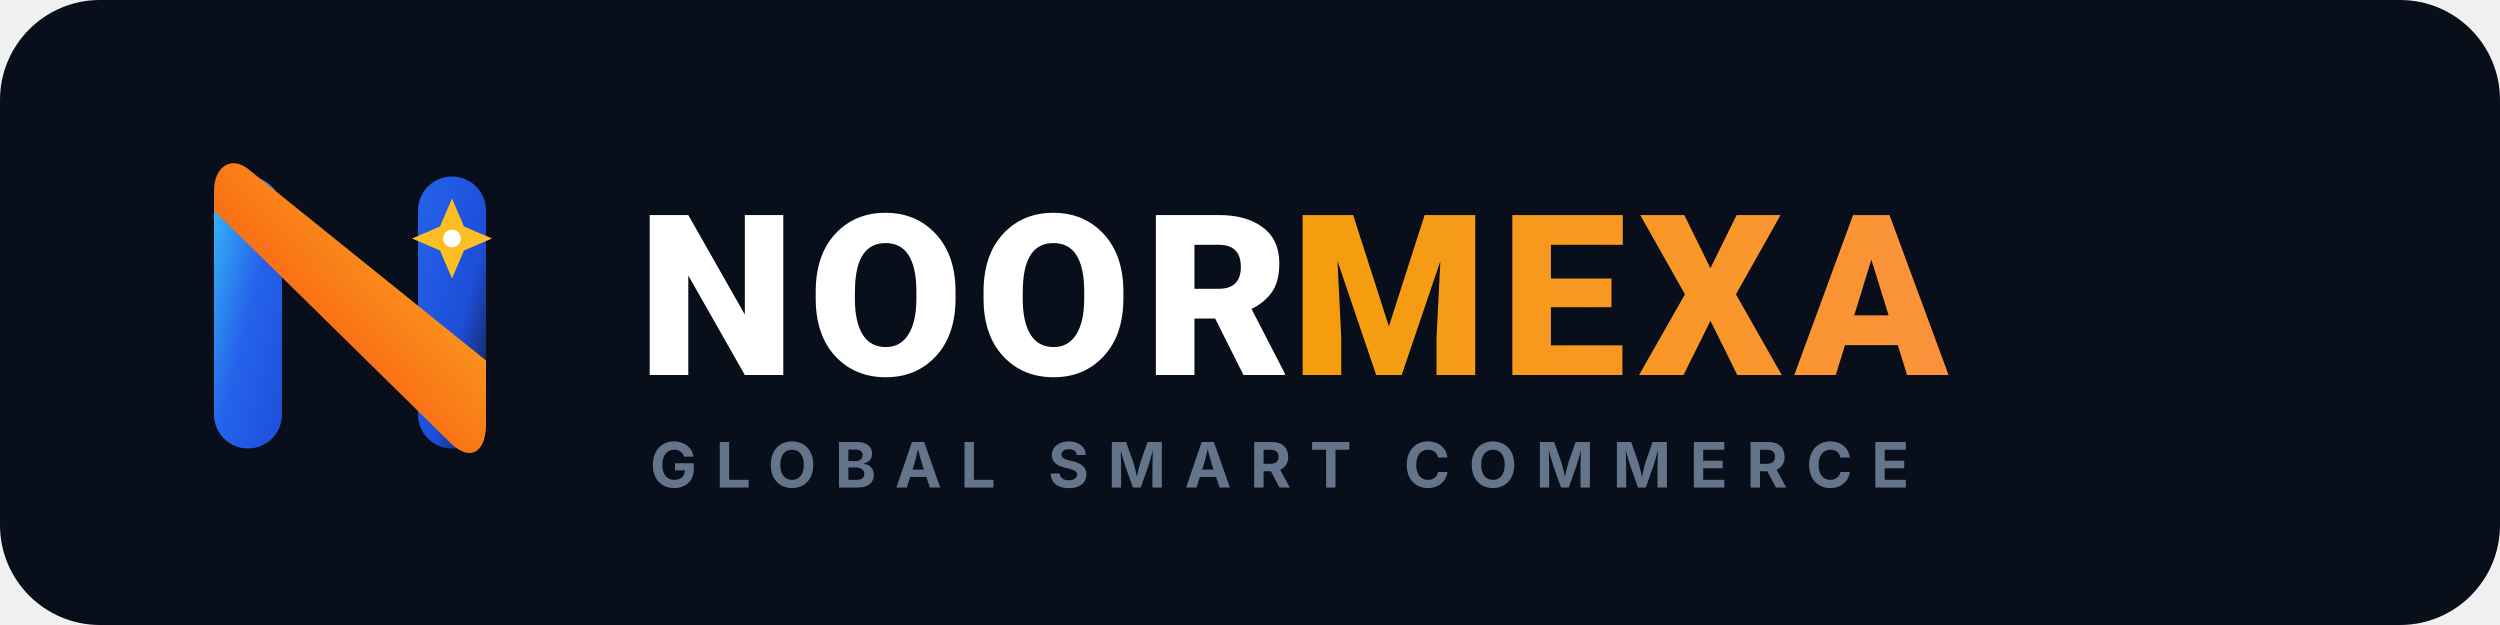
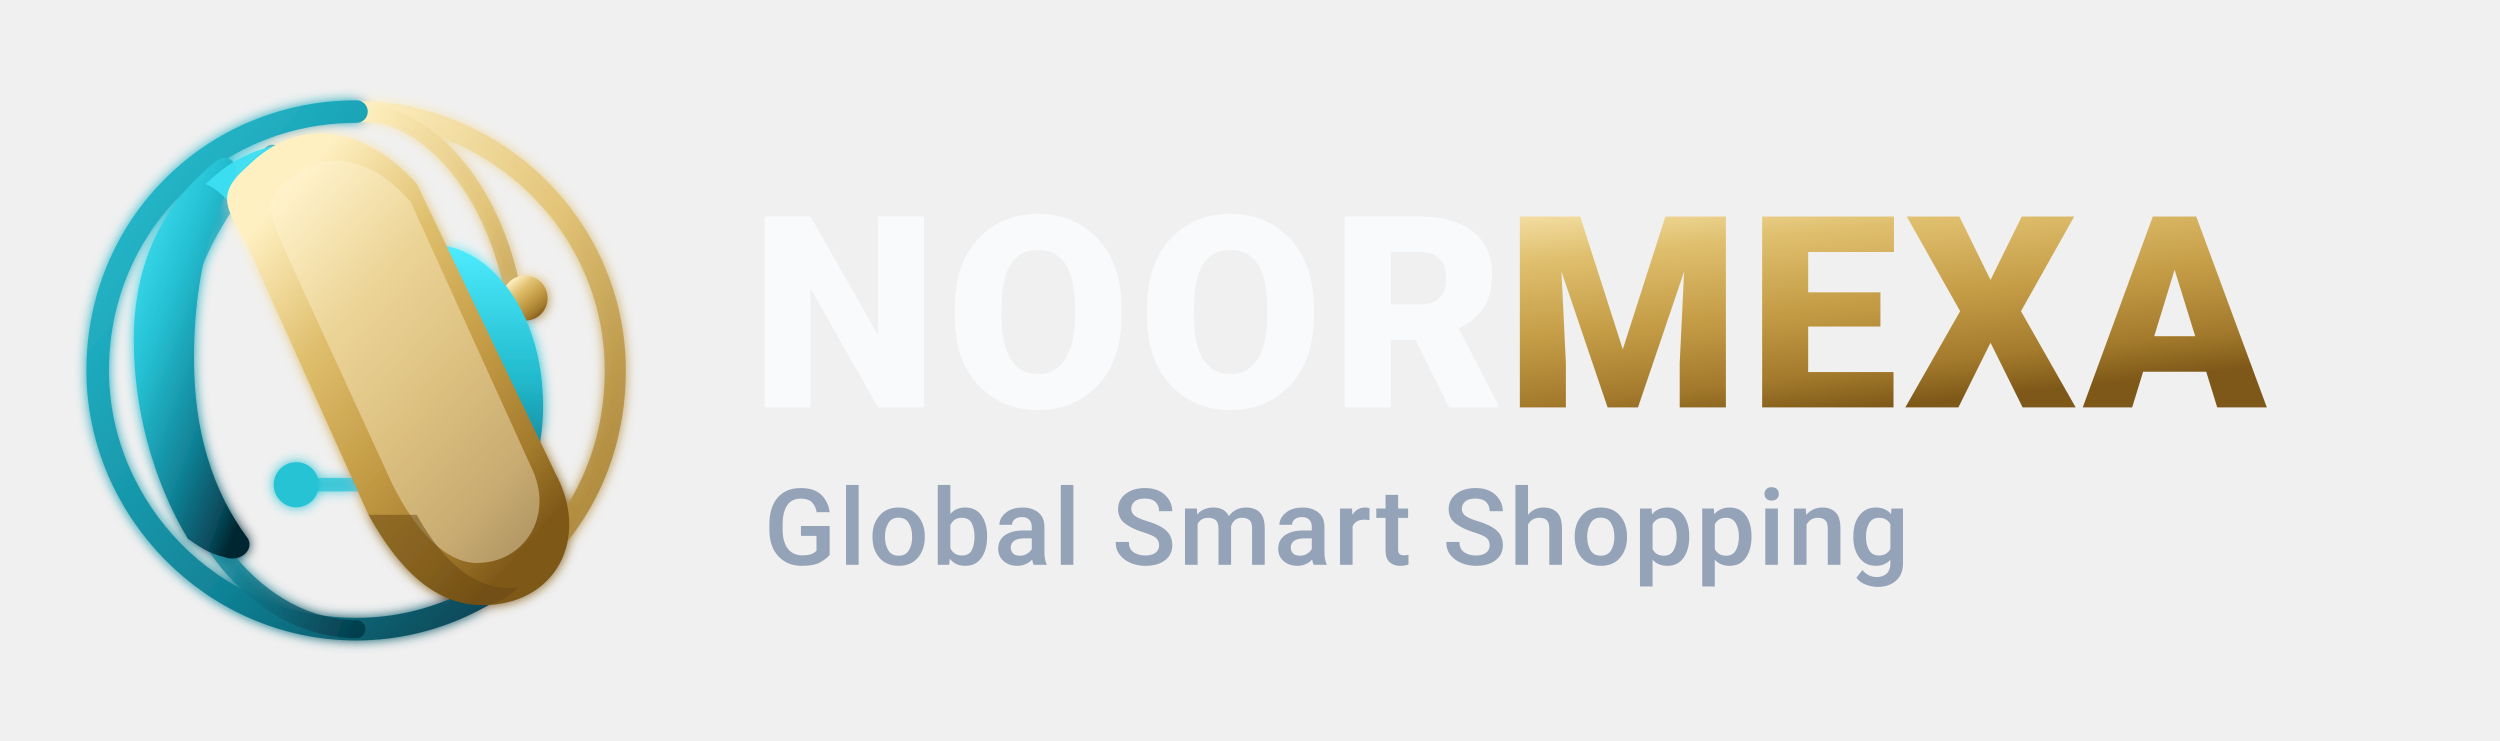
- <svg xmlns="http://www.w3.org/2000/svg" viewBox="0 0 400 100" width="800" height="200" fill="none" shape-rendering="geometricPrecision">
+ <svg xmlns="http://www.w3.org/2000/svg" viewBox="0 0 540 160" width="1080" height="320" fill="none" shape-rendering="geometricPrecision" text-rendering="geometricPrecision">
  <defs>
-     <linearGradient id="l_p1" x1="0%" y1="0%" x2="100%" y2="100%">
-       <stop offset="0%" stop-color="#38BDF8" />
-       <stop offset="50%" stop-color="#2563EB" />
-       <stop offset="100%" stop-color="#1D4ED8" />
+     <linearGradient id="nmx_dark_gold_d" x1="20%" y1="10%" x2="85%" y2="90%">
+       <stop offset="0%" stop-color="#FFF0C2" />
+       <stop offset="30%" stop-color="#DFBF6D" />
+       <stop offset="60%" stop-color="#C49B45" />
+       <stop offset="85%" stop-color="#A37A2C" />
+       <stop offset="100%" stop-color="#7E5818" />
    </linearGradient>
-     <linearGradient id="l_p2" x1="0%" y1="100%" x2="100%" y2="0%">
-       <stop offset="0%" stop-color="#EA580C" />
-       <stop offset="45%" stop-color="#F97316" />
-       <stop offset="100%" stop-color="#FBBF24" />
+     <linearGradient id="nmx_dark_gold_arc_d" x1="0%" y1="0%" x2="100%" y2="100%">
+       <stop offset="0%" stop-color="#FFF0C2" />
+       <stop offset="50%" stop-color="#E2C375" />
+       <stop offset="100%" stop-color="#9E7728" />
    </linearGradient>
-     <linearGradient id="l_p3" x1="0%" y1="0%" x2="100%" y2="100%">
-       <stop offset="0%" stop-color="#2563EB" />
-       <stop offset="60%" stop-color="#1D4ED8" />
-       <stop offset="100%" stop-color="#0F172A" />
+     <linearGradient id="nmx_dark_teal_d" x1="15%" y1="5%" x2="85%" y2="95%">
+       <stop offset="0%" stop-color="#3CE0F2" />
+       <stop offset="30%" stop-color="#25BFD2" />
+       <stop offset="65%" stop-color="#118397" />
+       <stop offset="90%" stop-color="#074B5C" />
+       <stop offset="100%" stop-color="#022731" />
    </linearGradient>
-     <linearGradient id="mexa_grad" x1="0%" y1="0%" x2="100%" y2="0%">
-       <stop offset="0%" stop-color="#F97316" />
-       <stop offset="50%" stop-color="#F59E0B" />
-       <stop offset="100%" stop-color="#FB923C" />
+     <linearGradient id="nmx_dark_teal_pillar_d" x1="50%" y1="0%" x2="50%" y2="100%">
+       <stop offset="0%" stop-color="#4EEDFF" />
+       <stop offset="40%" stop-color="#22BACD" />
+       <stop offset="80%" stop-color="#0B6375" />
+       <stop offset="100%" stop-color="#032D38" />
    </linearGradient>
+     <linearGradient id="nmx_dark_teal_arc_d" x1="0%" y1="0%" x2="100%" y2="100%">
+       <stop offset="0%" stop-color="#28C3D5" />
+       <stop offset="60%" stop-color="#118397" />
+       <stop offset="100%" stop-color="#043846" />
+     </linearGradient>
+     <filter id="nmx_dark_glow_full" x="-20%" y="-20%" width="140%" height="140%">
+       <feGaussianBlur stdDeviation="2" result="blur" />
+       <feComposite in="SourceGraphic" in2="blur" operator="over" />
+     </filter>
  </defs>
-   <rect width="400" height="100" rx="16" fill="#080E1A" />
-   <g transform="translate(24, 18) scale(0.64)">
-     <rect x="16" y="16" width="17" height="68" rx="8.5" fill="url(#l_p1)" />
-     <rect x="67" y="16" width="17" height="68" rx="8.5" fill="url(#l_p3)" />
-     <path d="M 16,24.5 L 75,82.5 C 80,87.5 84,85 84,78 L 84,62 L 25,14.5 C 20.5,10.5 16,13.5 16,19.5 Z" fill="url(#l_p2)" />
-     <path d="M 75.5,21.5 L 78.5,28.5 L 85.5,31.5 L 78.5,34.5 L 75.5,41.5 L 72.5,34.5 L 65.5,31.5 L 72.5,28.5 Z" fill="#FBBF24" />
-     <circle cx="75.5" cy="31.5" r="2.2" fill="#FFFFFF" />
+   <g transform="translate(12, 15) scale(0.65)" filter="url(#nmx_dark_glow_full)">
+     <path d="M 100,14 C 146,14 186,52 186,100 C 186,128 174,152 154,168" stroke="url(#nmx_dark_gold_arc_d)" stroke-width="7" stroke-linecap="round" opacity="0.9" />
+     <path d="M 100,14 C 128,14 154,50 154,96 C 154,120 144,146 126,166" stroke="url(#nmx_dark_gold_arc_d)" stroke-width="5.5" stroke-linecap="round" opacity="0.85" />
+     <path d="M 80,138 L 152,138 M 86,76 L 158,76" stroke="#28C3D5" stroke-width="4.5" stroke-linecap="round" opacity="0.75" />
+     <circle cx="156" cy="76" r="7.5" fill="url(#nmx_dark_gold_d)" />
+     <circle cx="80" cy="138" r="7.5" fill="#28C3D5" />
+     <path d="M 100,14 C 52,14 14,52 14,100 C 14,146 52,186 100,186 C 126,186 148,174 164,158" stroke="url(#nmx_dark_teal_arc_d)" stroke-width="7.5" stroke-linecap="round" />
+     <path d="M 100,186 C 68,186 38,152 38,106 C 38,76 50,46 72,28" stroke="url(#nmx_dark_teal_arc_d)" stroke-width="6" stroke-linecap="round" opacity="0.8" />
+     <path d="M 44,156 C 32,136 26,112 26,90 C 26,64 36,44 54,30 C 57,28 61,31 60,35 C 50,52 46,74 46,96 C 46,120 52,140 64,156 C 66,160 61,164 56,162 C 51,161 47,158 44,156 Z" fill="url(#nmx_dark_teal_d)" />
+     <path d="M 124,58 C 144,58 162,80 162,112 C 162,142 144,168 126,170 C 122,170 120,165 122,161 C 134,142 142,120 142,98 C 142,78 132,64 120,60 C 118,59 120,58 124,58 Z" fill="url(#nmx_dark_teal_pillar_d)" />
+     <path d="M 50,38 C 68,20 94,20 114,38 L 160,138 C 166,152 154,168 136,168 C 124,168 114,156 106,140 L 64,54 C 56,38 48,38 50,38 Z" fill="url(#nmx_dark_teal_d)" opacity="0.95" />
+     <path d="M 64,32 C 80,16 102,18 120,38 L 166,134 C 178,156 166,178 142,178 C 126,178 114,166 104,148 L 68,68 C 60,48 50,44 64,32 Z" fill="url(#nmx_dark_gold_d)" />
+     <path d="M 76,38 C 88,26 104,28 118,44 L 158,132 C 166,148 156,164 140,164 C 130,164 120,154 112,138 L 78,64 C 72,50 68,44 76,38 Z" fill="#FFF6D8" opacity="0.4" />
+     <path d="M 104,148 C 114,166 126,178 142,178 C 146,178 150,176 154,172 C 142,174 130,166 120,148 L 104,148 Z" fill="#664610" opacity="0.5" />
  </g>
-   <g transform="translate(102, 60)">
-     <text font-family="system-ui, -apple-system, BlinkMacSystemFont, 'Segoe UI', Roboto, sans-serif" font-size="36" font-weight="900" letter-spacing="2" fill="#FFFFFF">NOOR<tspan fill="url(#mexa_grad)">MEXA</tspan>
+   <g transform="translate(162, 88)">
+     <text font-family="Montserrat, -apple-system, BlinkMacSystemFont, 'Segoe UI', Roboto, sans-serif" font-weight="900" font-size="58" letter-spacing="1.5" fill="#F8FAFC">NOOR<tspan fill="url(#nmx_dark_gold_d)">MEXA</tspan>
    </text>
-     <text x="2" y="18" font-family="system-ui, -apple-system, sans-serif" font-size="10" font-weight="700" letter-spacing="3" fill="#64748B">GLOBAL SMART COMMERCE</text>
+   </g>
+   <g transform="translate(165, 122)">
+     <text font-family="Montserrat, -apple-system, BlinkMacSystemFont, 'Segoe UI', Roboto, sans-serif" font-weight="500" font-size="23" letter-spacing="0.5" fill="#94A3B8">Global Smart Shopping</text>
  </g>
</svg>
